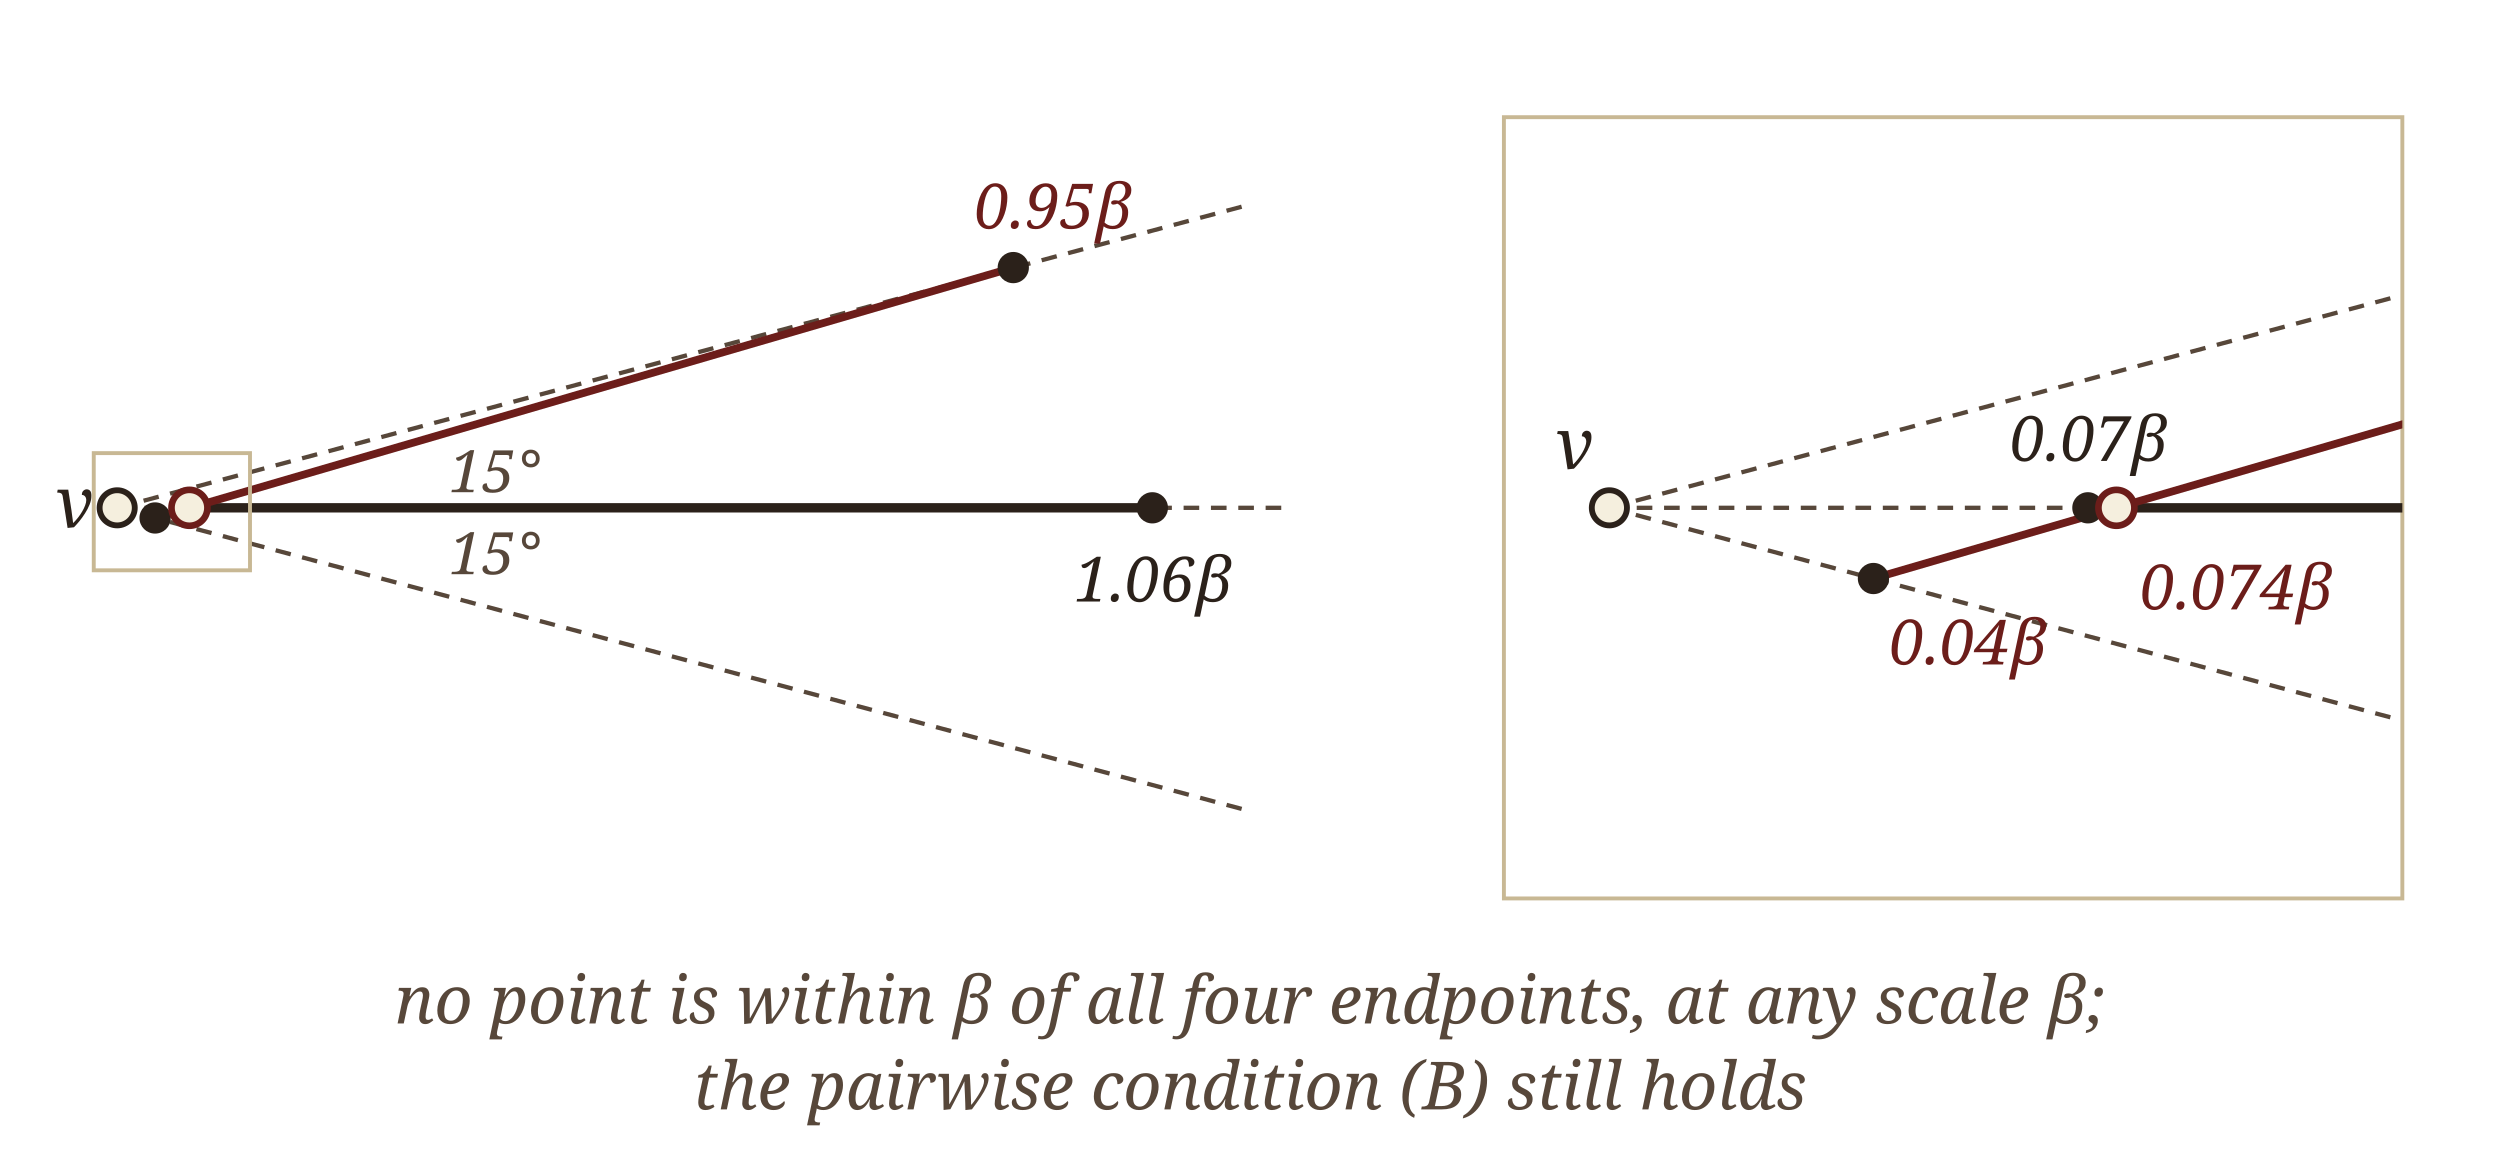
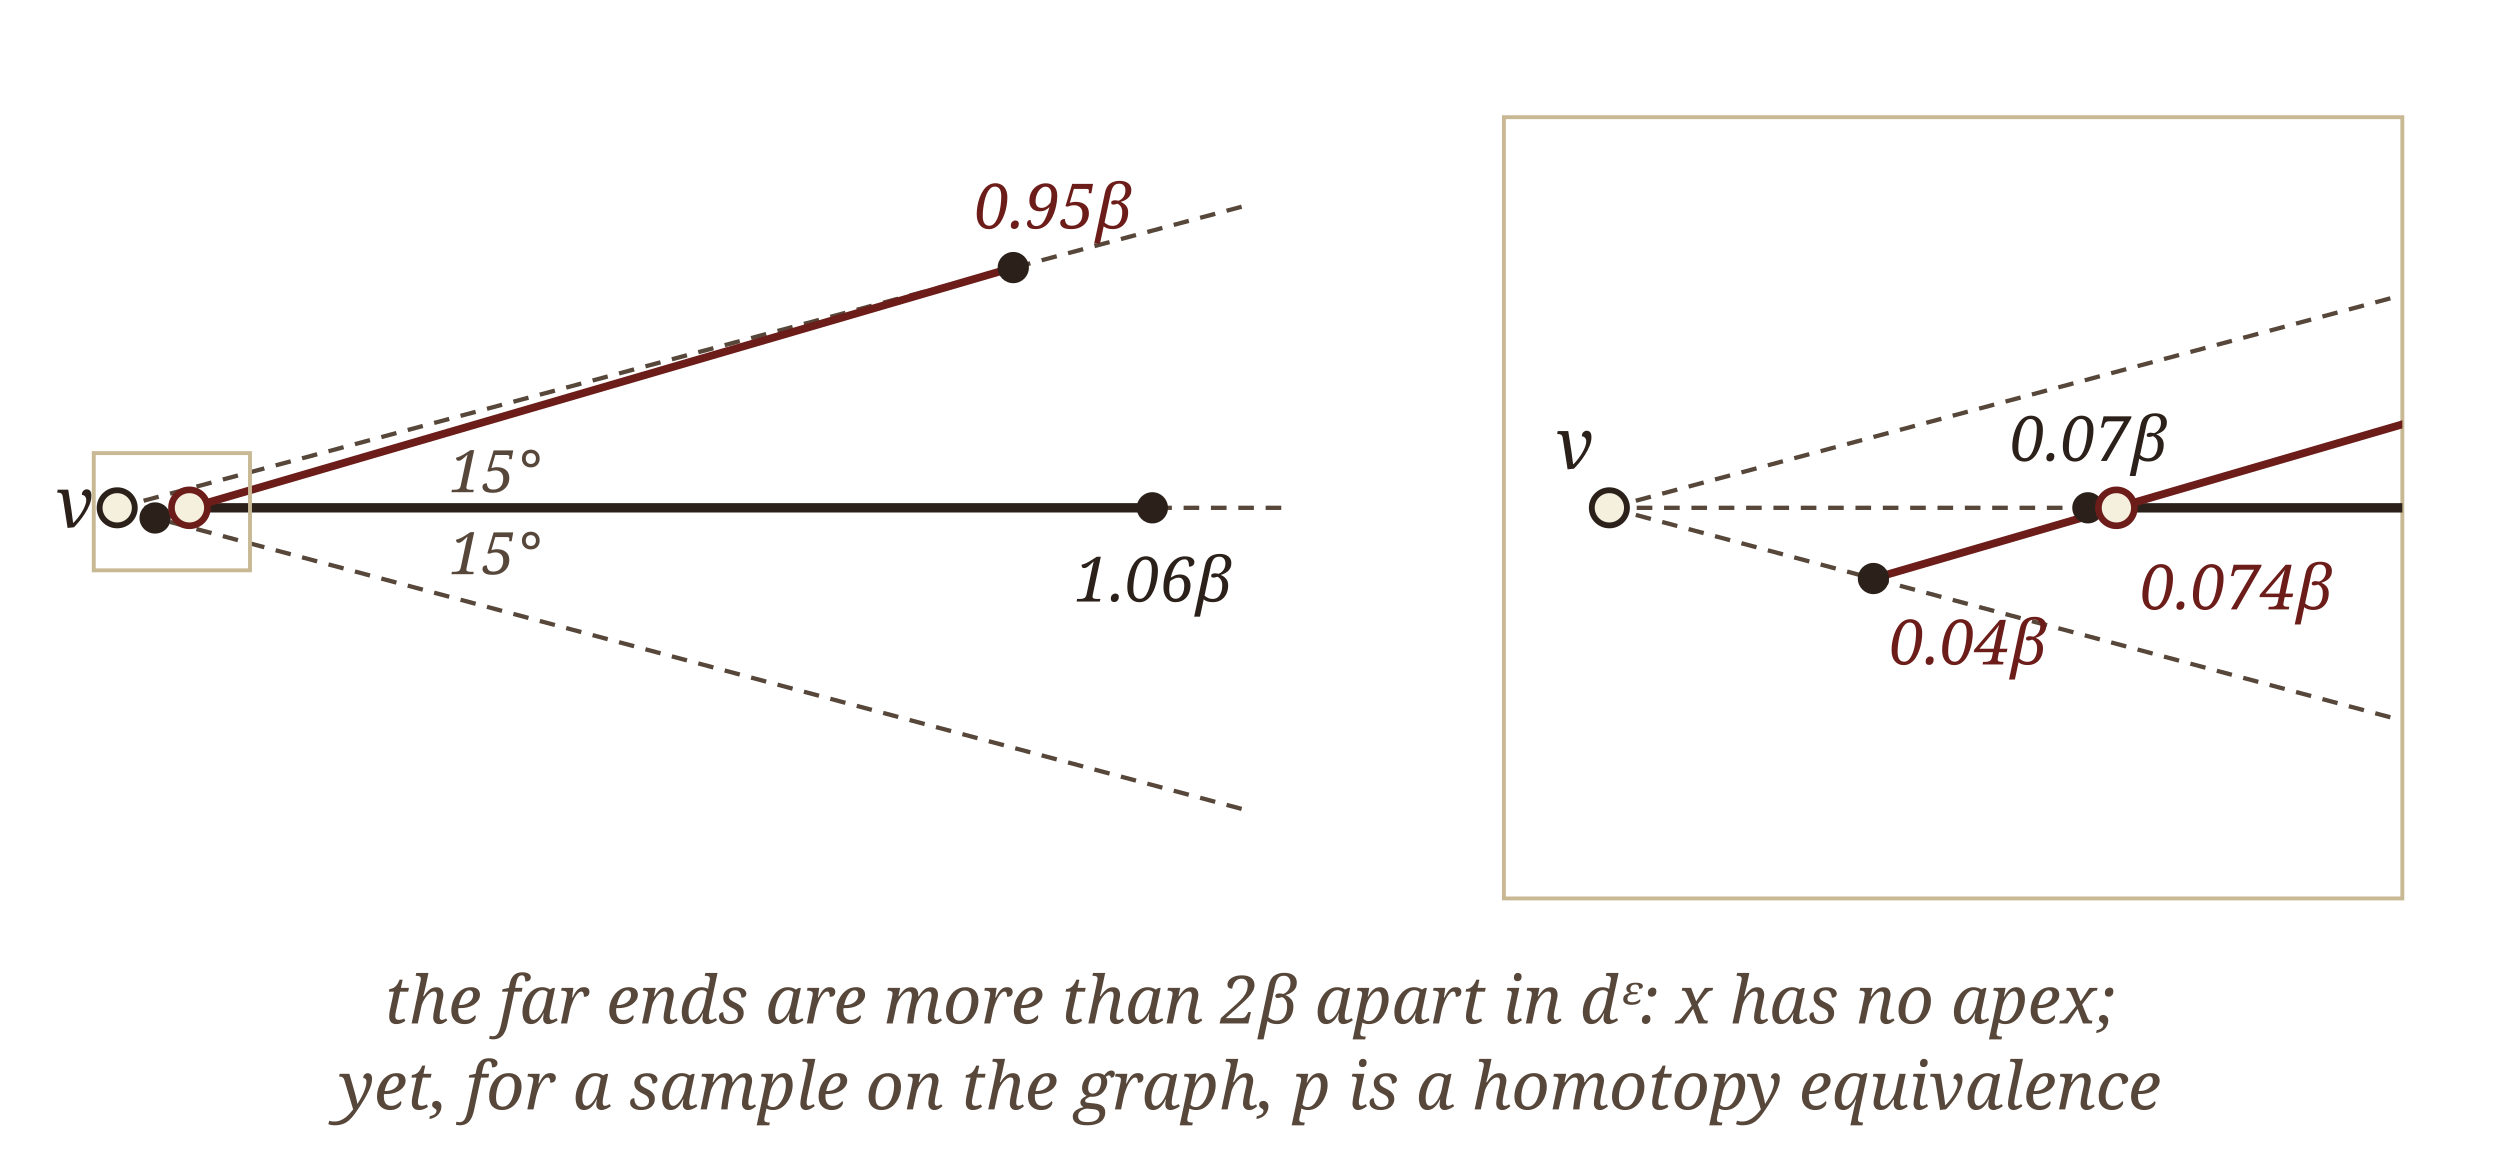
<svg xmlns="http://www.w3.org/2000/svg" viewBox="0 0 640 300" role="img" aria-label="A scale-free configuration at a sharp vertex">
  <g>
    <line x1="30" y1="130" x2="319.8" y2="52.4" stroke="#57473a" stroke-width="1.1" stroke-dasharray="4 3" />
    <line x1="30" y1="130" x2="319.8" y2="207.6" stroke="#57473a" stroke-width="1.1" stroke-dasharray="4 3" />
    <line x1="30" y1="130" x2="330" y2="130" stroke="#57473a" stroke-width="1.1" stroke-dasharray="4 3" />
    <line x1="47.5" y1="130" x2="295" y2="130" stroke="#2b211a" stroke-width="2.4" />
    <line x1="259.4" y1="68.5" x2="39.7" y2="132.6" stroke="#6c1d1a" stroke-width="2.0" />
    <circle cx="30" cy="130" r="4.5" fill="#f5efde" stroke="#2b211a" stroke-width="1.5" />
    <circle cx="259.4" cy="68.5" r="4" fill="#2b211a" />
    <circle cx="39.7" cy="132.6" r="4" fill="#2b211a" />
    <circle cx="47.5" cy="130" r="4" fill="#2b211a" />
    <circle cx="295" cy="130" r="4" fill="#2b211a" />
    <circle cx="48.5" cy="130" r="4.6" fill="#f5efde" stroke="#6c1d1a" stroke-width="1.7" />
    <text x="24" y="135" fill="#2b211a" font-family="EB Garamond, Georgia, serif" font-size="18" font-style="italic" text-anchor="end">v</text>
    <text x="249.4" y="58.5" fill="#6c1d1a" font-family="EB Garamond, Georgia, serif" font-size="16" font-style="italic" text-anchor="start">0.95β</text>
    <text x="275" y="154" fill="#2b211a" font-family="EB Garamond, Georgia, serif" font-size="16" font-style="italic" text-anchor="start">1.06β</text>
    <text x="115" y="126" fill="#57473a" font-family="EB Garamond, Georgia, serif" font-size="15" font-style="italic" text-anchor="start">15°</text>
    <text x="115" y="147" fill="#57473a" font-family="EB Garamond, Georgia, serif" font-size="15" font-style="italic" text-anchor="start">15°</text>
    <rect x="24.0" y="116.0" width="40" height="30" fill="none" stroke="#c8b894" stroke-width="1" />
  </g>
  <defs>
    <clipPath id="zoom">
      <rect x="385" y="30" width="230" height="200" />
    </clipPath>
  </defs>
  <rect x="385" y="30" width="230" height="200" fill="none" stroke="#c8b894" stroke-width="1" />
  <g clip-path="url(#zoom)">
    <line x1="412" y1="130" x2="614.8" y2="75.6" stroke="#57473a" stroke-width="1.1" stroke-dasharray="4 3" />
    <line x1="412" y1="130" x2="614.8" y2="184.4" stroke="#57473a" stroke-width="1.1" stroke-dasharray="4 3" />
    <line x1="412" y1="130" x2="622" y2="130" stroke="#57473a" stroke-width="1.1" stroke-dasharray="4 3" />
    <line x1="534.5" y1="130" x2="2267" y2="130" stroke="#2b211a" stroke-width="2.4" />
    <line x1="2017.9" y1="-300.3" x2="479.6" y2="148.1" stroke="#6c1d1a" stroke-width="2.0" />
    <circle cx="412" cy="130" r="4.5" fill="#f5efde" stroke="#2b211a" stroke-width="1.5" />
    <circle cx="2017.9" cy="-300.3" r="4" fill="#2b211a" />
    <circle cx="479.6" cy="148.1" r="4" fill="#2b211a" />
    <circle cx="534.5" cy="130" r="4" fill="#2b211a" />
    <circle cx="2267" cy="130" r="4" fill="#2b211a" />
    <circle cx="541.8" cy="130" r="4.6" fill="#f5efde" stroke="#6c1d1a" stroke-width="1.7" />
    <text x="408" y="120" fill="#2b211a" font-family="EB Garamond, Georgia, serif" font-size="18" font-style="italic" text-anchor="end">v</text>
    <text x="483.6" y="170.1" fill="#6c1d1a" font-family="EB Garamond, Georgia, serif" font-size="16" font-style="italic" text-anchor="start">0.04β</text>
    <text x="514.5" y="118" fill="#2b211a" font-family="EB Garamond, Georgia, serif" font-size="16" font-style="italic" text-anchor="start">0.07β</text>
    <text x="547.8" y="156" fill="#6c1d1a" font-family="EB Garamond, Georgia, serif" font-size="16" font-style="italic" text-anchor="start">0.074β</text>
  </g>
-   <text x="320" y="262" fill="#57473a" font-family="EB Garamond, Georgia, serif" font-size="17" font-style="italic" text-anchor="middle">no point is within β of all four endpoints, at any scale β;</text>
-   <text x="320" y="284" fill="#57473a" font-family="EB Garamond, Georgia, serif" font-size="17" font-style="italic" text-anchor="middle">the pairwise condition (B) still holds</text>
+   <text x="320" y="262" fill="#57473a" font-family="EB Garamond, Georgia, serif" font-size="17" font-style="italic" text-anchor="middle">the far ends are more than 2β apart in dᵋ: x has no apex;</text>
+   <text x="320" y="284" fill="#57473a" font-family="EB Garamond, Georgia, serif" font-size="17" font-style="italic" text-anchor="middle">yet, for a sample on the graph, p is a homotopy equivalence</text>
</svg>
